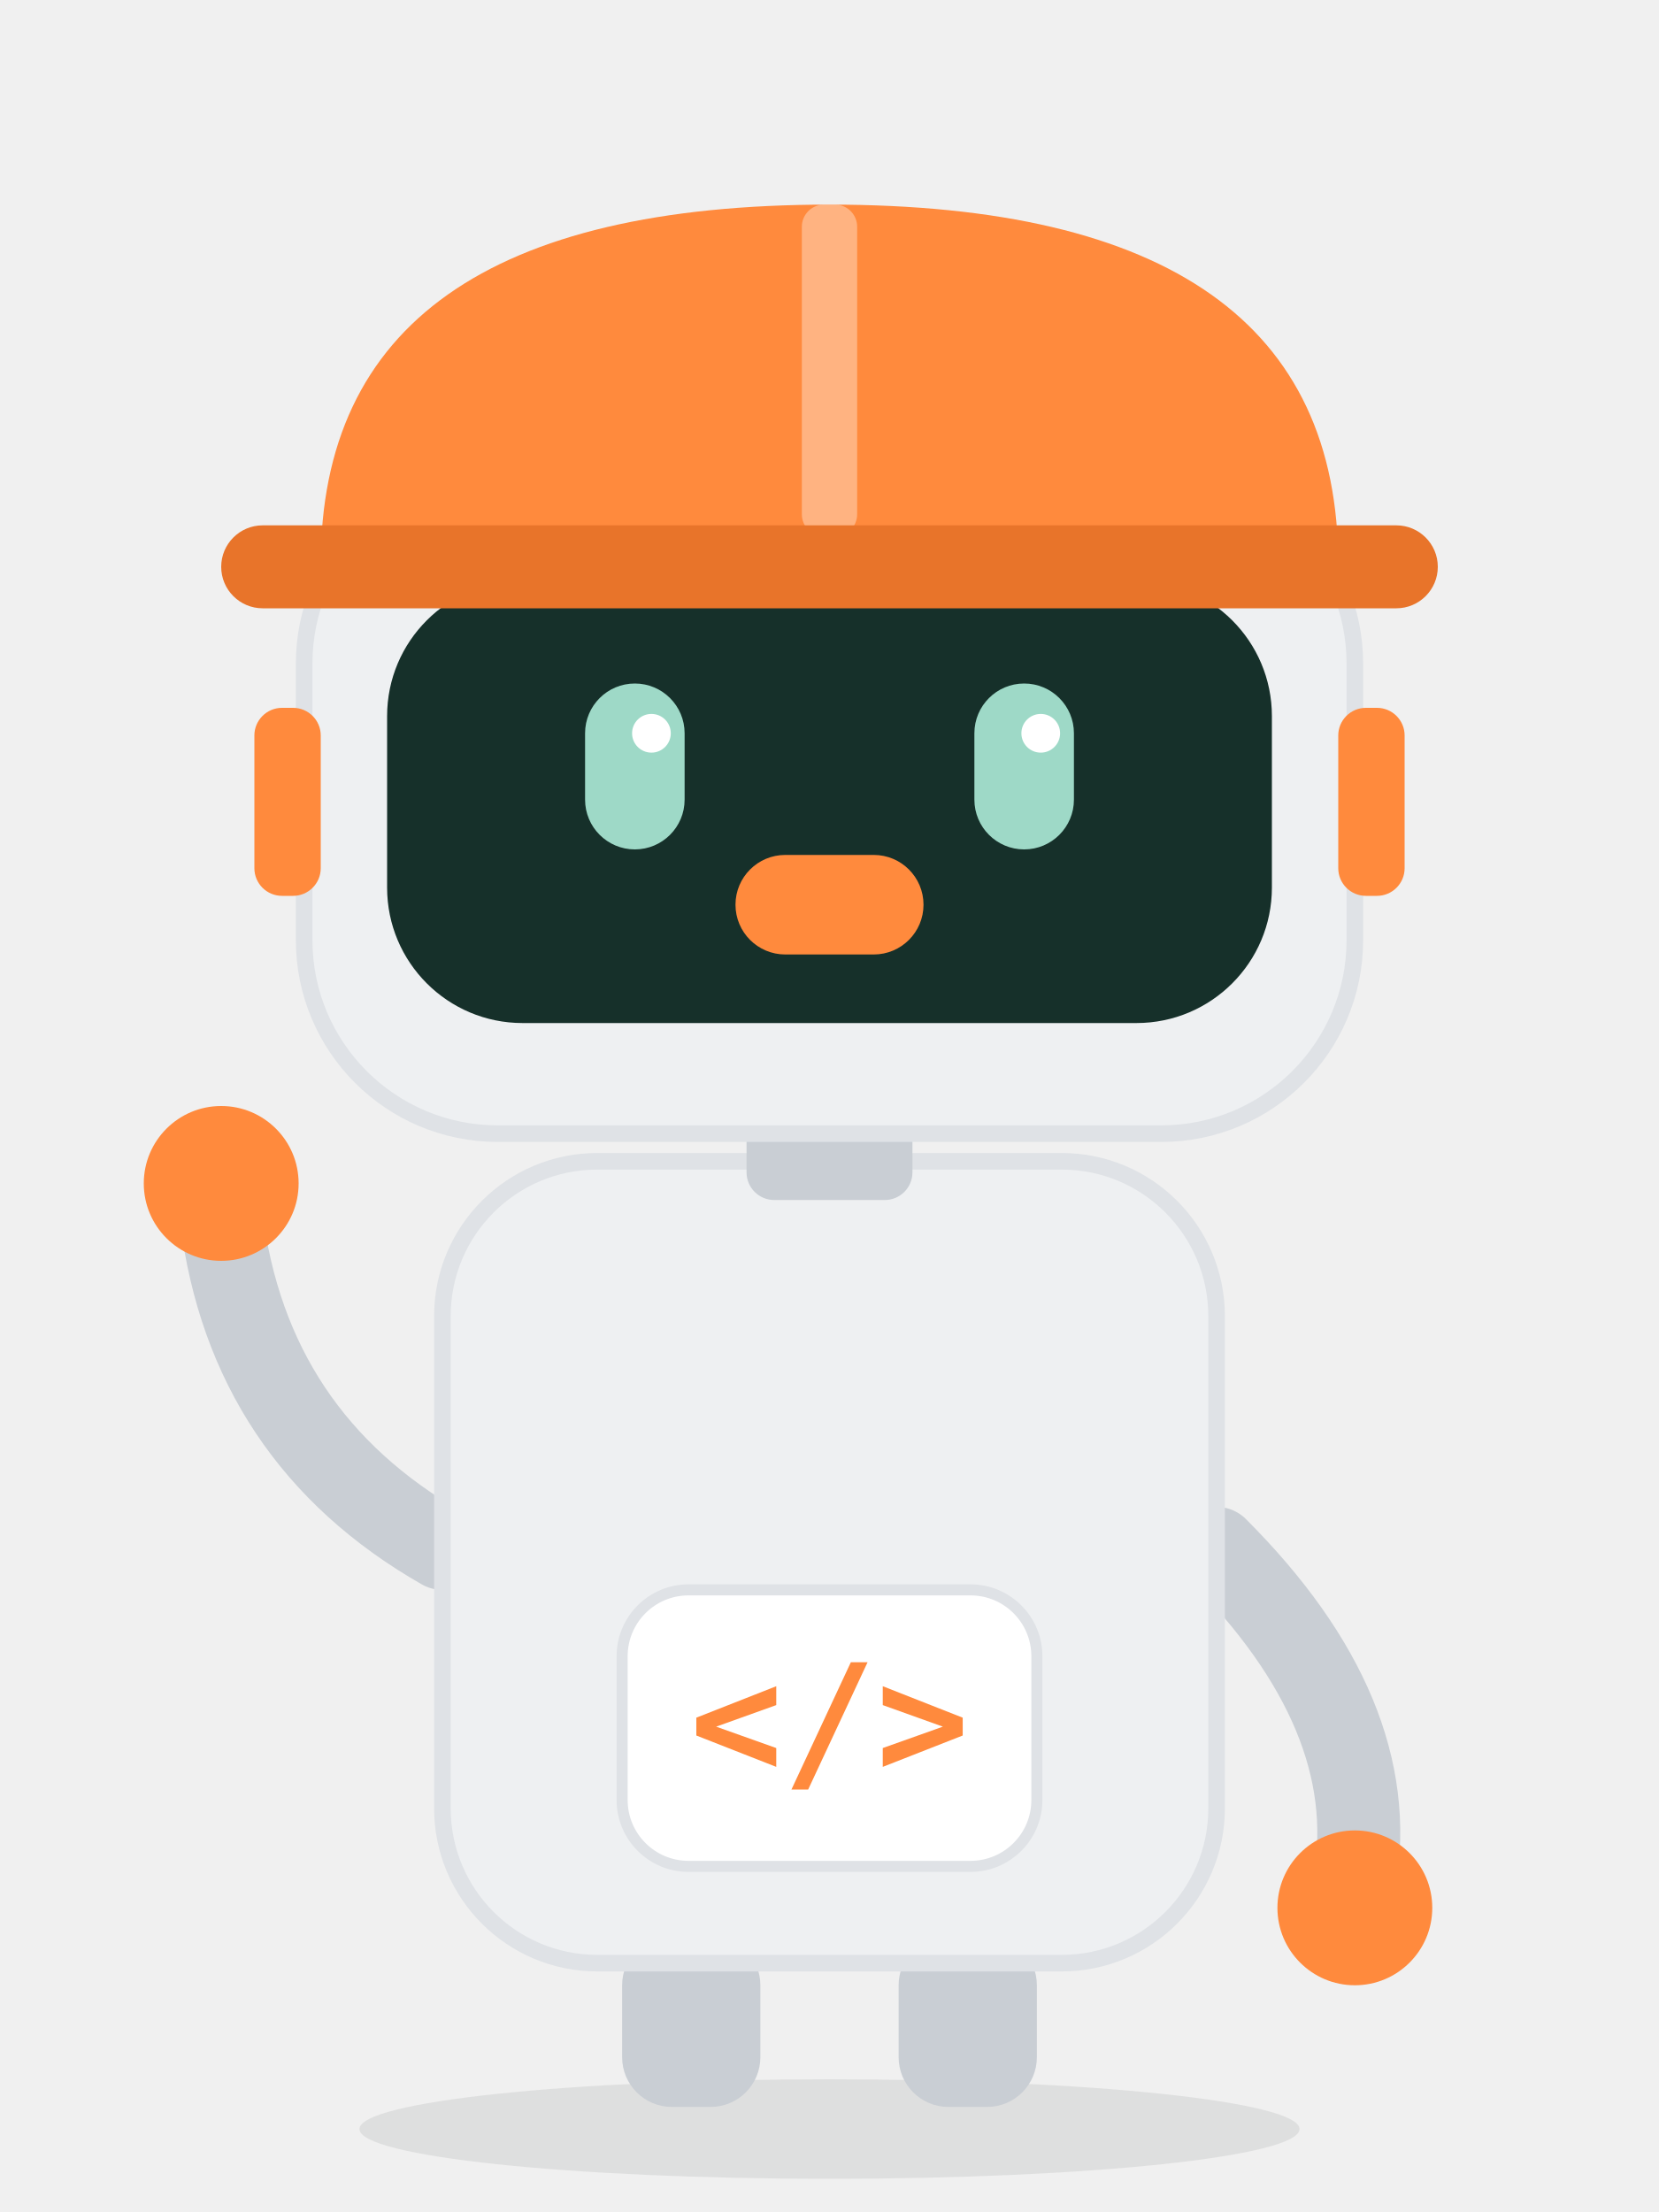
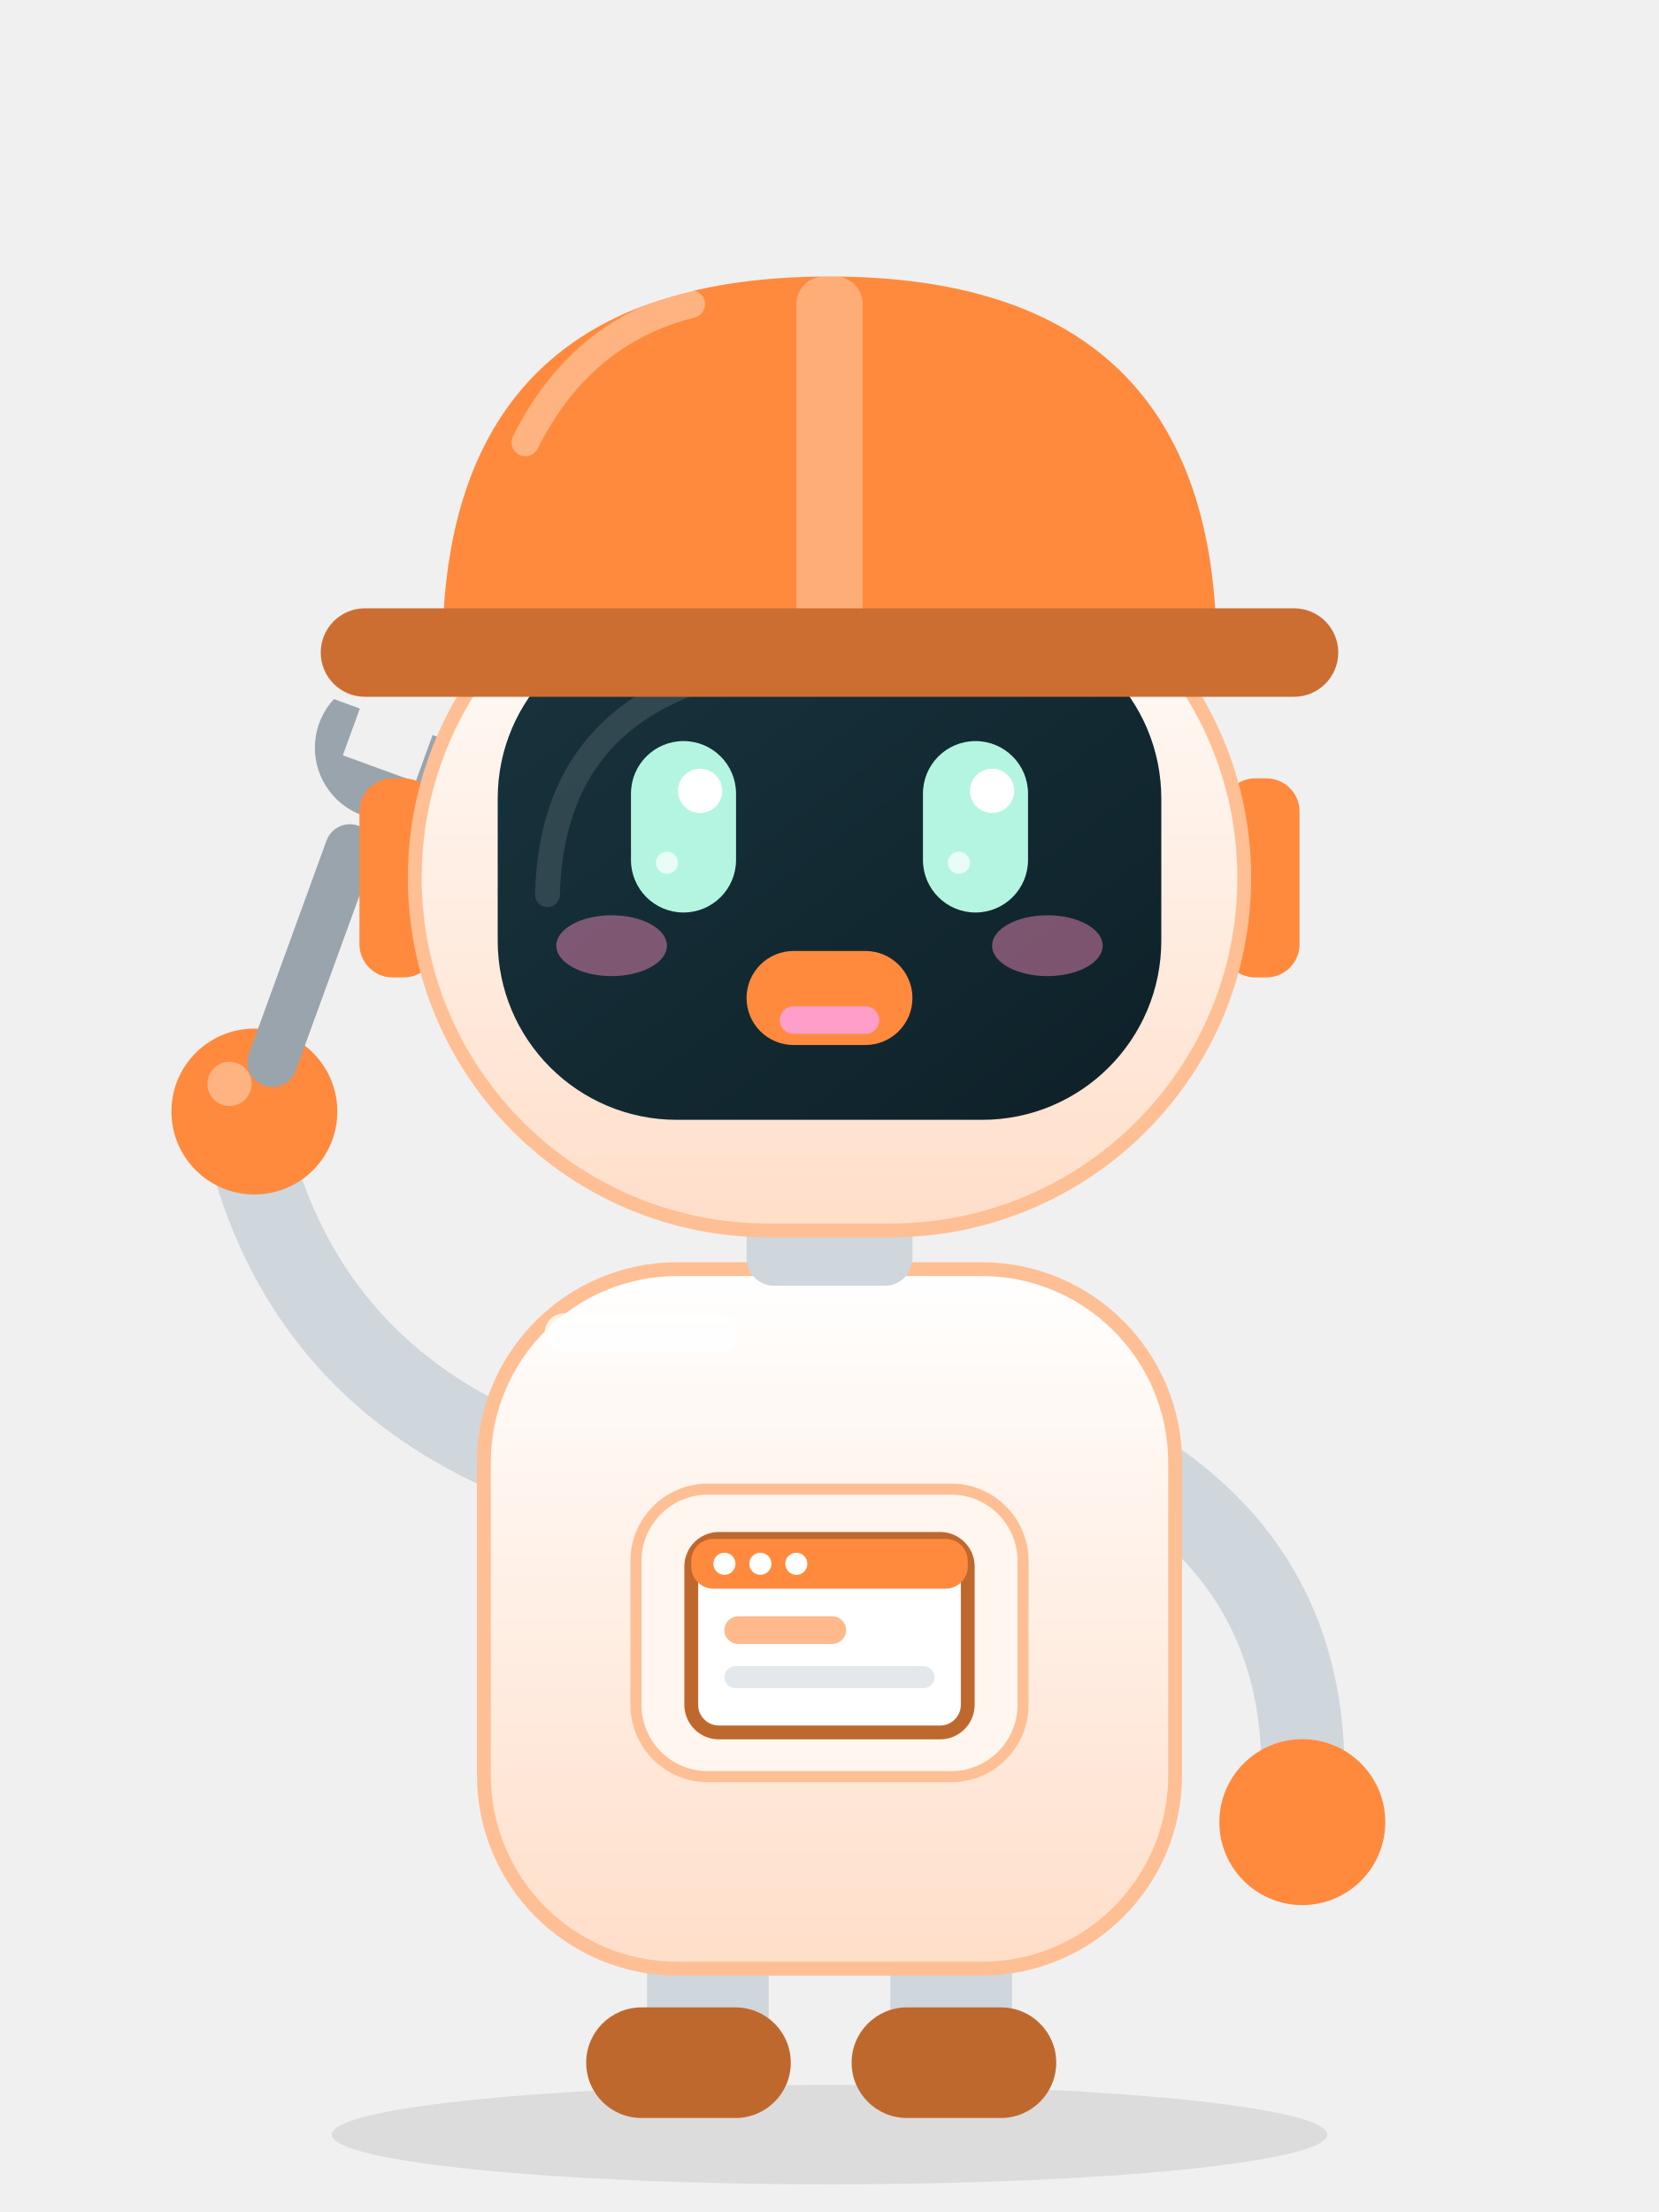
<svg xmlns="http://www.w3.org/2000/svg" viewBox="0 0 600 800" width="600" height="800">
-   <ellipse cx="300" cy="770" rx="170" ry="18" fill="#111816" opacity=".08" />
-   <path d="M160 560 Q90 520 80 440" fill="none" stroke="#c9ced4" stroke-width="30" stroke-linecap="round" />
-   <circle cx="80" cy="428" r="28" fill="#ff8a3d" />
-   <path d="M440 560 Q500 620 490 680" fill="none" stroke="#c9ced4" stroke-width="30" stroke-linecap="round" />
-   <circle cx="490" cy="690" r="28" fill="#ff8a3d" />
-   <rect x="225" y="700" width="50" height="62" rx="18" fill="#c9ced4" />
-   <rect x="325" y="700" width="50" height="62" rx="18" fill="#c9ced4" />
-   <rect x="160" y="420" width="280" height="290" rx="56" fill="#eef0f2" stroke="#dfe2e6" stroke-width="6" />
-   <rect x="225" y="575" width="150" height="100" rx="24" fill="#ffffff" stroke="#dfe2e6" stroke-width="4" />
-   <text x="300" y="642" font-family="Menlo,monospace" font-size="56" font-weight="700" text-anchor="middle" fill="#ff8a3d">&lt;/&gt;</text>
-   <rect x="270" y="400" width="60" height="34" rx="10" fill="#c9ced4" />
-   <rect x="110" y="170" width="380" height="240" rx="70" fill="#eef0f2" stroke="#dfe2e6" stroke-width="6" />
-   <rect x="92" y="256.0" width="24" height="68" rx="10" fill="#ff8a3d" />
-   <rect x="484" y="256.0" width="24" height="68" rx="10" fill="#ff8a3d" />
-   <rect x="140" y="210" width="320" height="160" rx="49.0" fill="#16302a" />
-   <rect x="211.6" y="247.2" width="36" height="60" rx="18" fill="#9ed9c7" />
-   <rect x="352.4" y="247.2" width="36" height="60" rx="18" fill="#9ed9c7" />
-   <circle cx="235.6" cy="265.2" r="7" fill="#ffffff" />
-   <circle cx="376.4" cy="265.2" r="7" fill="#ffffff" />
-   <rect x="266" y="309.2" width="68" height="36" rx="18" fill="#ff8a3d" />
-   <path d="M116 204 Q116 74 300 74 Q484 74 484 204 Z" fill="#ff8a3d" />
-   <rect x="290" y="74" width="20" height="120" rx="8" fill="#ffffff" opacity=".35" />
-   <rect x="80" y="190" width="440" height="30" rx="15" fill="#e8742a" />
+   <defs>
+     <linearGradient id="body" x1="0" y1="0" x2="0" y2="1">
+       <stop offset="0" stop-color="#ffffff" />
+       <stop offset="1" stop-color="#ffdec9" />
+     </linearGradient>
+     <linearGradient id="screen" x1="0" y1="0" x2="1" y2="1">
+       <stop offset="0" stop-color="#18343e" />
+       <stop offset="1" stop-color="#0e2028" />
+     </linearGradient>
+   </defs>
+   <ellipse cx="300" cy="772" rx="180" ry="18" fill="#111816" opacity=".09" />
+   <rect x="234" y="692" width="44" height="60" rx="16" fill="#cfd6dc" />
+   <rect x="322" y="692" width="44" height="60" rx="16" fill="#cfd6dc" />
+   <rect x="212" y="726" width="74" height="40" rx="20" fill="#bf682e" stroke="#bf682e" stroke-width="0" />
+   <rect x="308" y="726" width="74" height="40" rx="20" fill="#bf682e" stroke="#bf682e" stroke-width="0" />
+   <path d="M193 529 Q115 499 92 422" fill="none" stroke="#cfd6dc" stroke-width="30" stroke-linecap="round" />
+   <path d="M407 529 Q475 569 471 649" fill="none" stroke="#cfd6dc" stroke-width="30" stroke-linecap="round" />
+   <rect x="175" y="459" width="250" height="253" rx="70" fill="url(#body)" stroke="#ffbf94" stroke-width="5" />
+   <rect x="197" y="475" width="70.0" height="14" rx="7" fill="#ffffff" opacity=".8" />
+   <rect x="230" y="538.56" width="140" height="104" rx="26" fill="#fff6ef" stroke="#ffbf94" stroke-width="4" />
+   <rect x="250" y="556.56" width="100" height="70" rx="10" fill="#ffffff" stroke="#bf682e" stroke-width="5" />
+   <rect x="250" y="556.56" width="100" height="18" rx="8" fill="#ff8a3d" />
+   <circle cx="262" cy="565.56" r="4" fill="#ffffff" />
+   <circle cx="275" cy="565.56" r="4" fill="#ffffff" />
+   <circle cx="288" cy="565.56" r="4" fill="#ffffff" />
+   <rect x="262" y="584.56" width="44" height="10" rx="5" fill="#ffb98b" />
+   <rect x="262" y="602.56" width="76" height="8" rx="4" fill="#e3e8ec" />
+   <circle cx="92" cy="402" r="30" fill="#ff8a3d" />
+   <circle cx="83" cy="392" r="8" fill="#ffffff" opacity=".35" />
+   <circle cx="471" cy="659" r="30" fill="#ff8a3d" />
+   <g transform="rotate(20 92 402)">
+     <rect x="83" y="292" width="18" height="100" rx="9" fill="#9aa4ad" />
+     <path d="M68 252 a26 26 0 1 0 48 0 l-10 0 l0 18 l-28 0 l0 -18 Z" fill="#9aa4ad" />
+   </g>
+   <rect x="270" y="433" width="60" height="32" rx="10" fill="#cfd6dc" />
+   <rect x="130" y="281.5" width="28" height="72" rx="12" fill="#ff8a3d" />
+   <rect x="442" y="281.5" width="28" height="72" rx="12" fill="#ff8a3d" />
+   <rect x="150" y="190" width="300" height="255" rx="128" fill="url(#body)" stroke="#ffbf94" stroke-width="5" />
+   <rect x="180" y="224" width="240" height="181" rx="64.8" fill="url(#screen)" />
+   <path d="M198 323.55 Q200 242 300.0 238" fill="none" stroke="#ffffff" stroke-width="9" stroke-linecap="round" opacity=".12" />
+   <rect x="228.2" y="268.02" width="38" height="62" rx="19" fill="#b4f5e2" />
+   <circle cx="253.2" cy="286.02" r="8" fill="#ffffff" />
+   <circle cx="241.2" cy="312.02" r="4" fill="#ffffff" opacity=".7" />
+   <rect x="333.8" y="268.02" width="38" height="62" rx="19" fill="#b4f5e2" />
+   <circle cx="358.8" cy="286.02" r="8" fill="#ffffff" />
+   <circle cx="346.8" cy="312.02" r="4" fill="#ffffff" opacity=".7" />
+   <ellipse cx="221.2" cy="342.02" rx="20" ry="11" fill="#ff8fbf" opacity=".45" />
+   <ellipse cx="378.8" cy="342.02" rx="20" ry="11" fill="#ff8fbf" opacity=".45" />
+   <rect x="270" y="343.94" width="60" height="34" rx="17" fill="#ff8a3d" />
+   <rect x="282" y="363.94" width="36" height="10" rx="5" fill="#ff9ec9" />
+   <path d="M160 236 Q160 100 300.0 100 Q440 100 440 236 Z" fill="#ff8a3d" />
+   <rect x="288.0" y="100" width="24" height="130" rx="10" fill="#ffffff" opacity=".3" />
+   <path d="M190 160 Q210 120 250 110" fill="none" stroke="#ffffff" stroke-width="10" stroke-linecap="round" opacity=".35" />
+   <rect x="116" y="220" width="368" height="32" rx="16" fill="#cc6e31" />
</svg>
